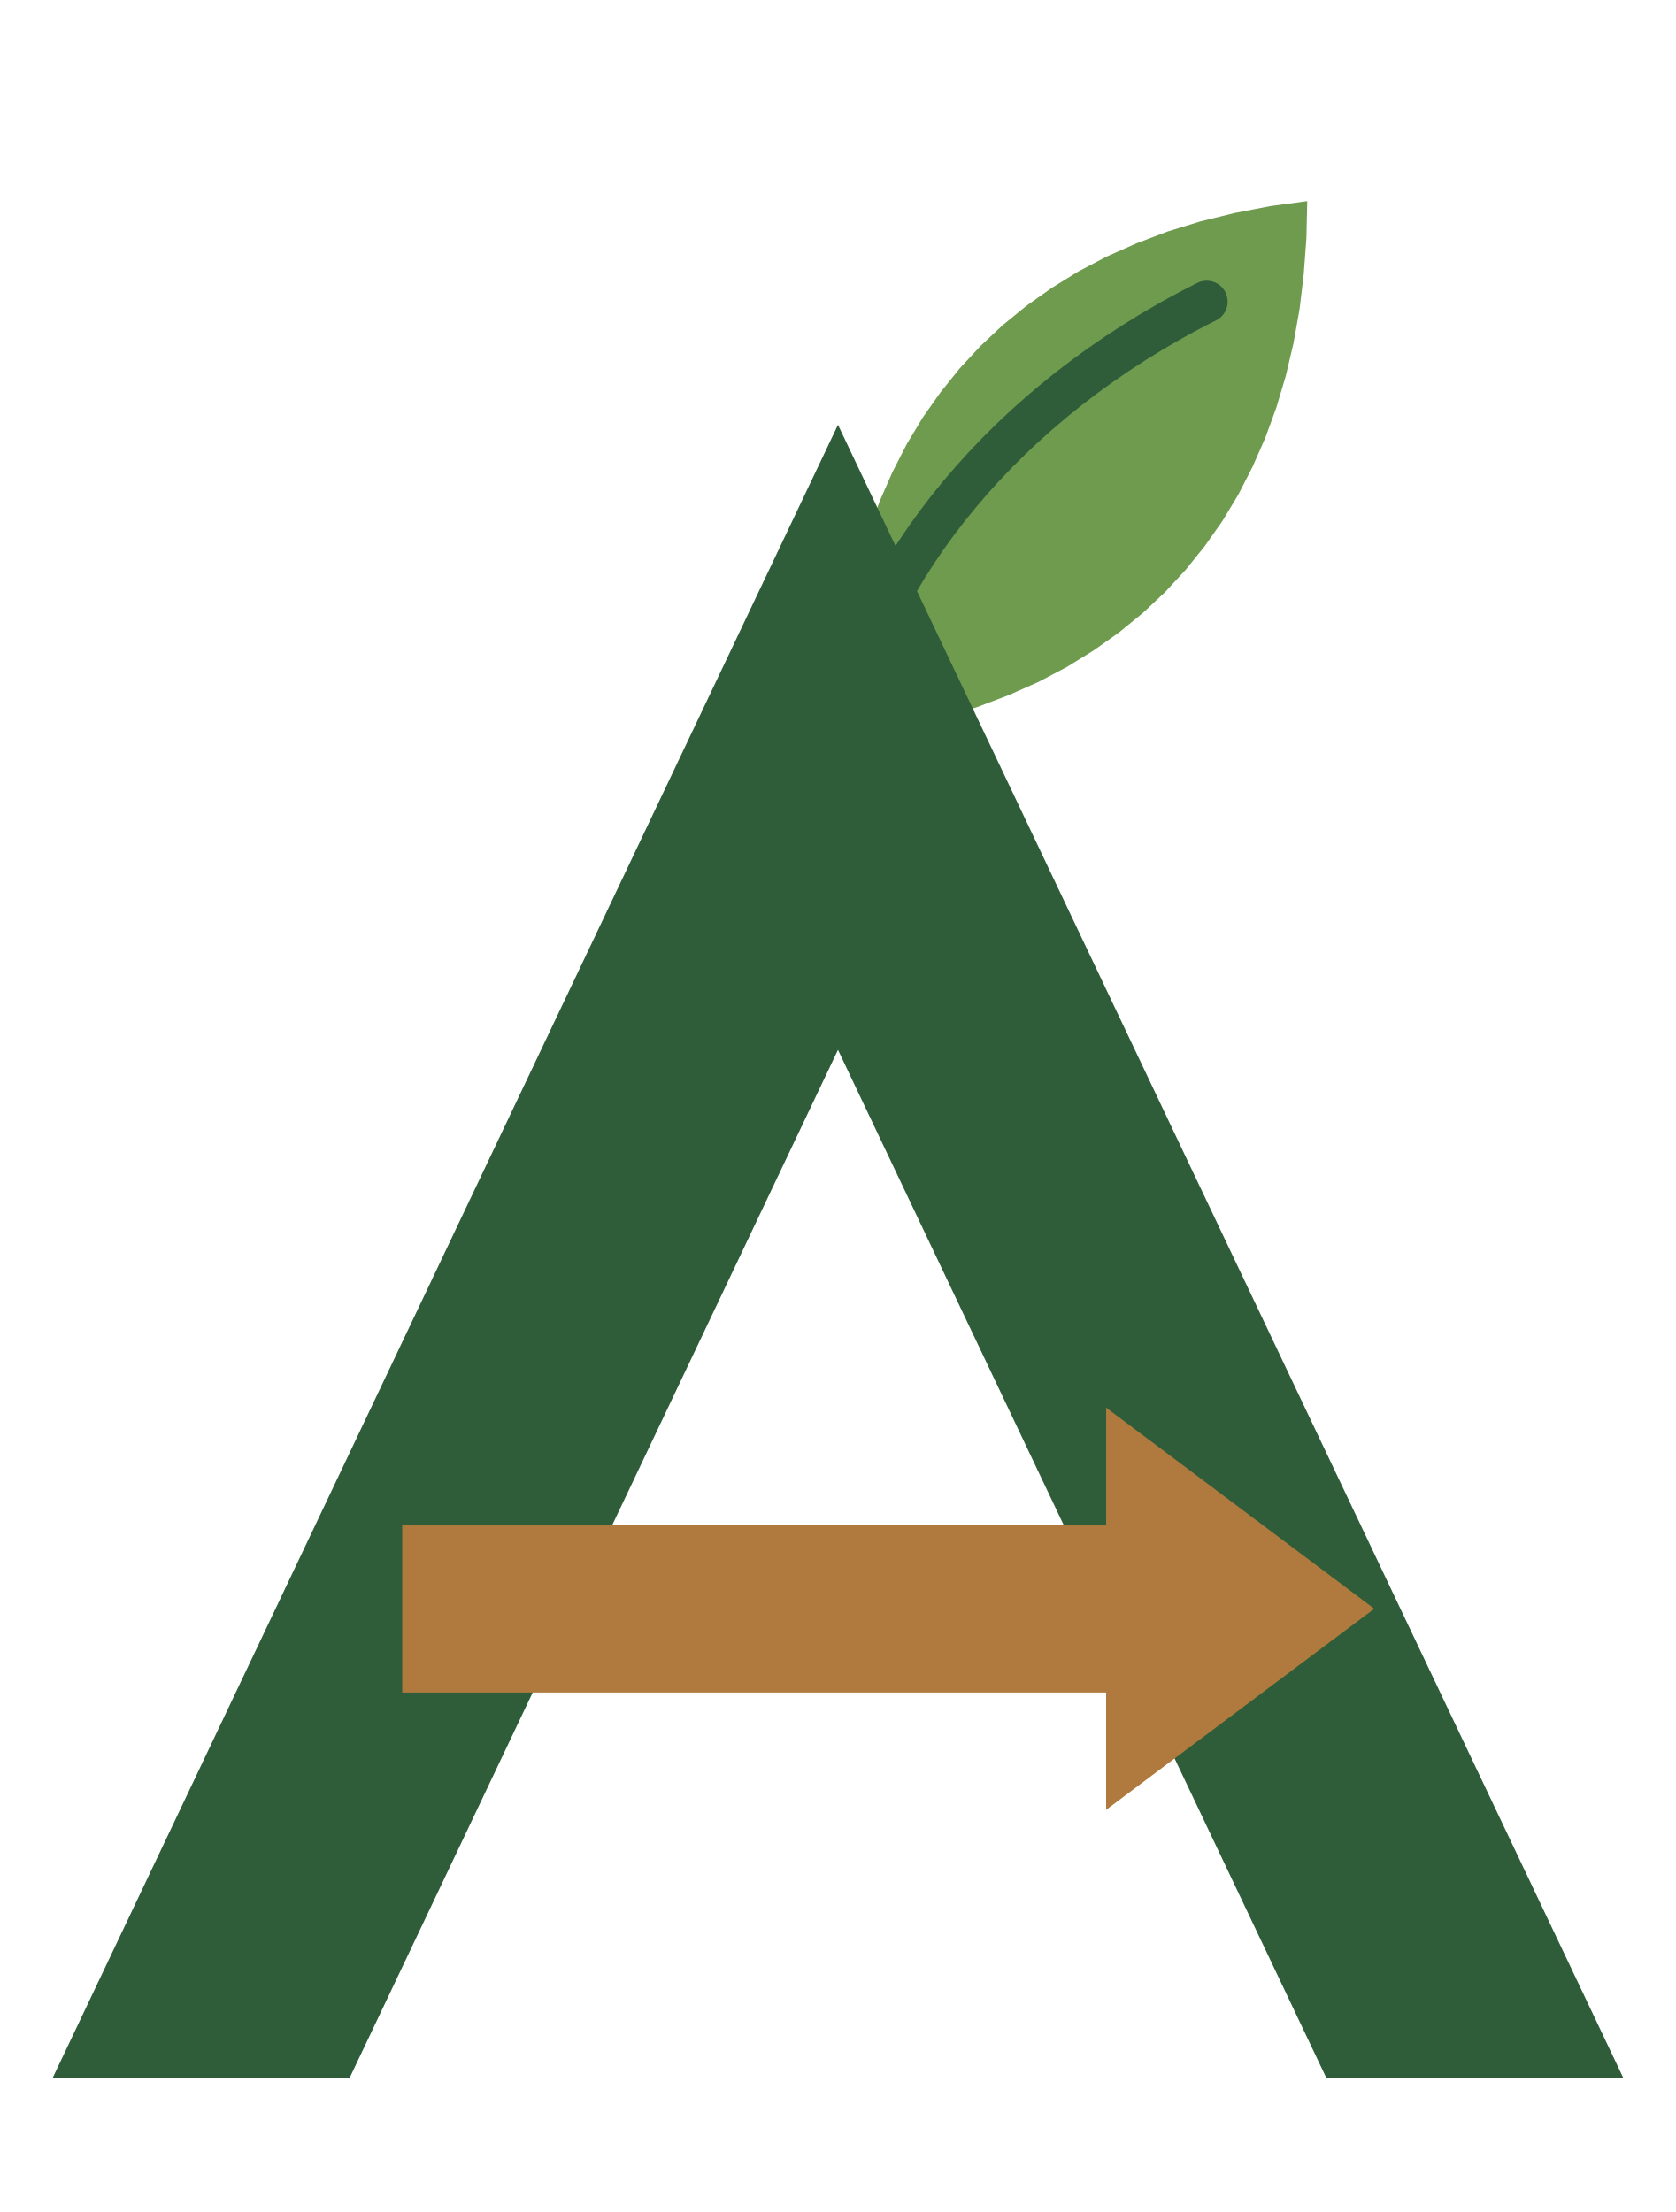
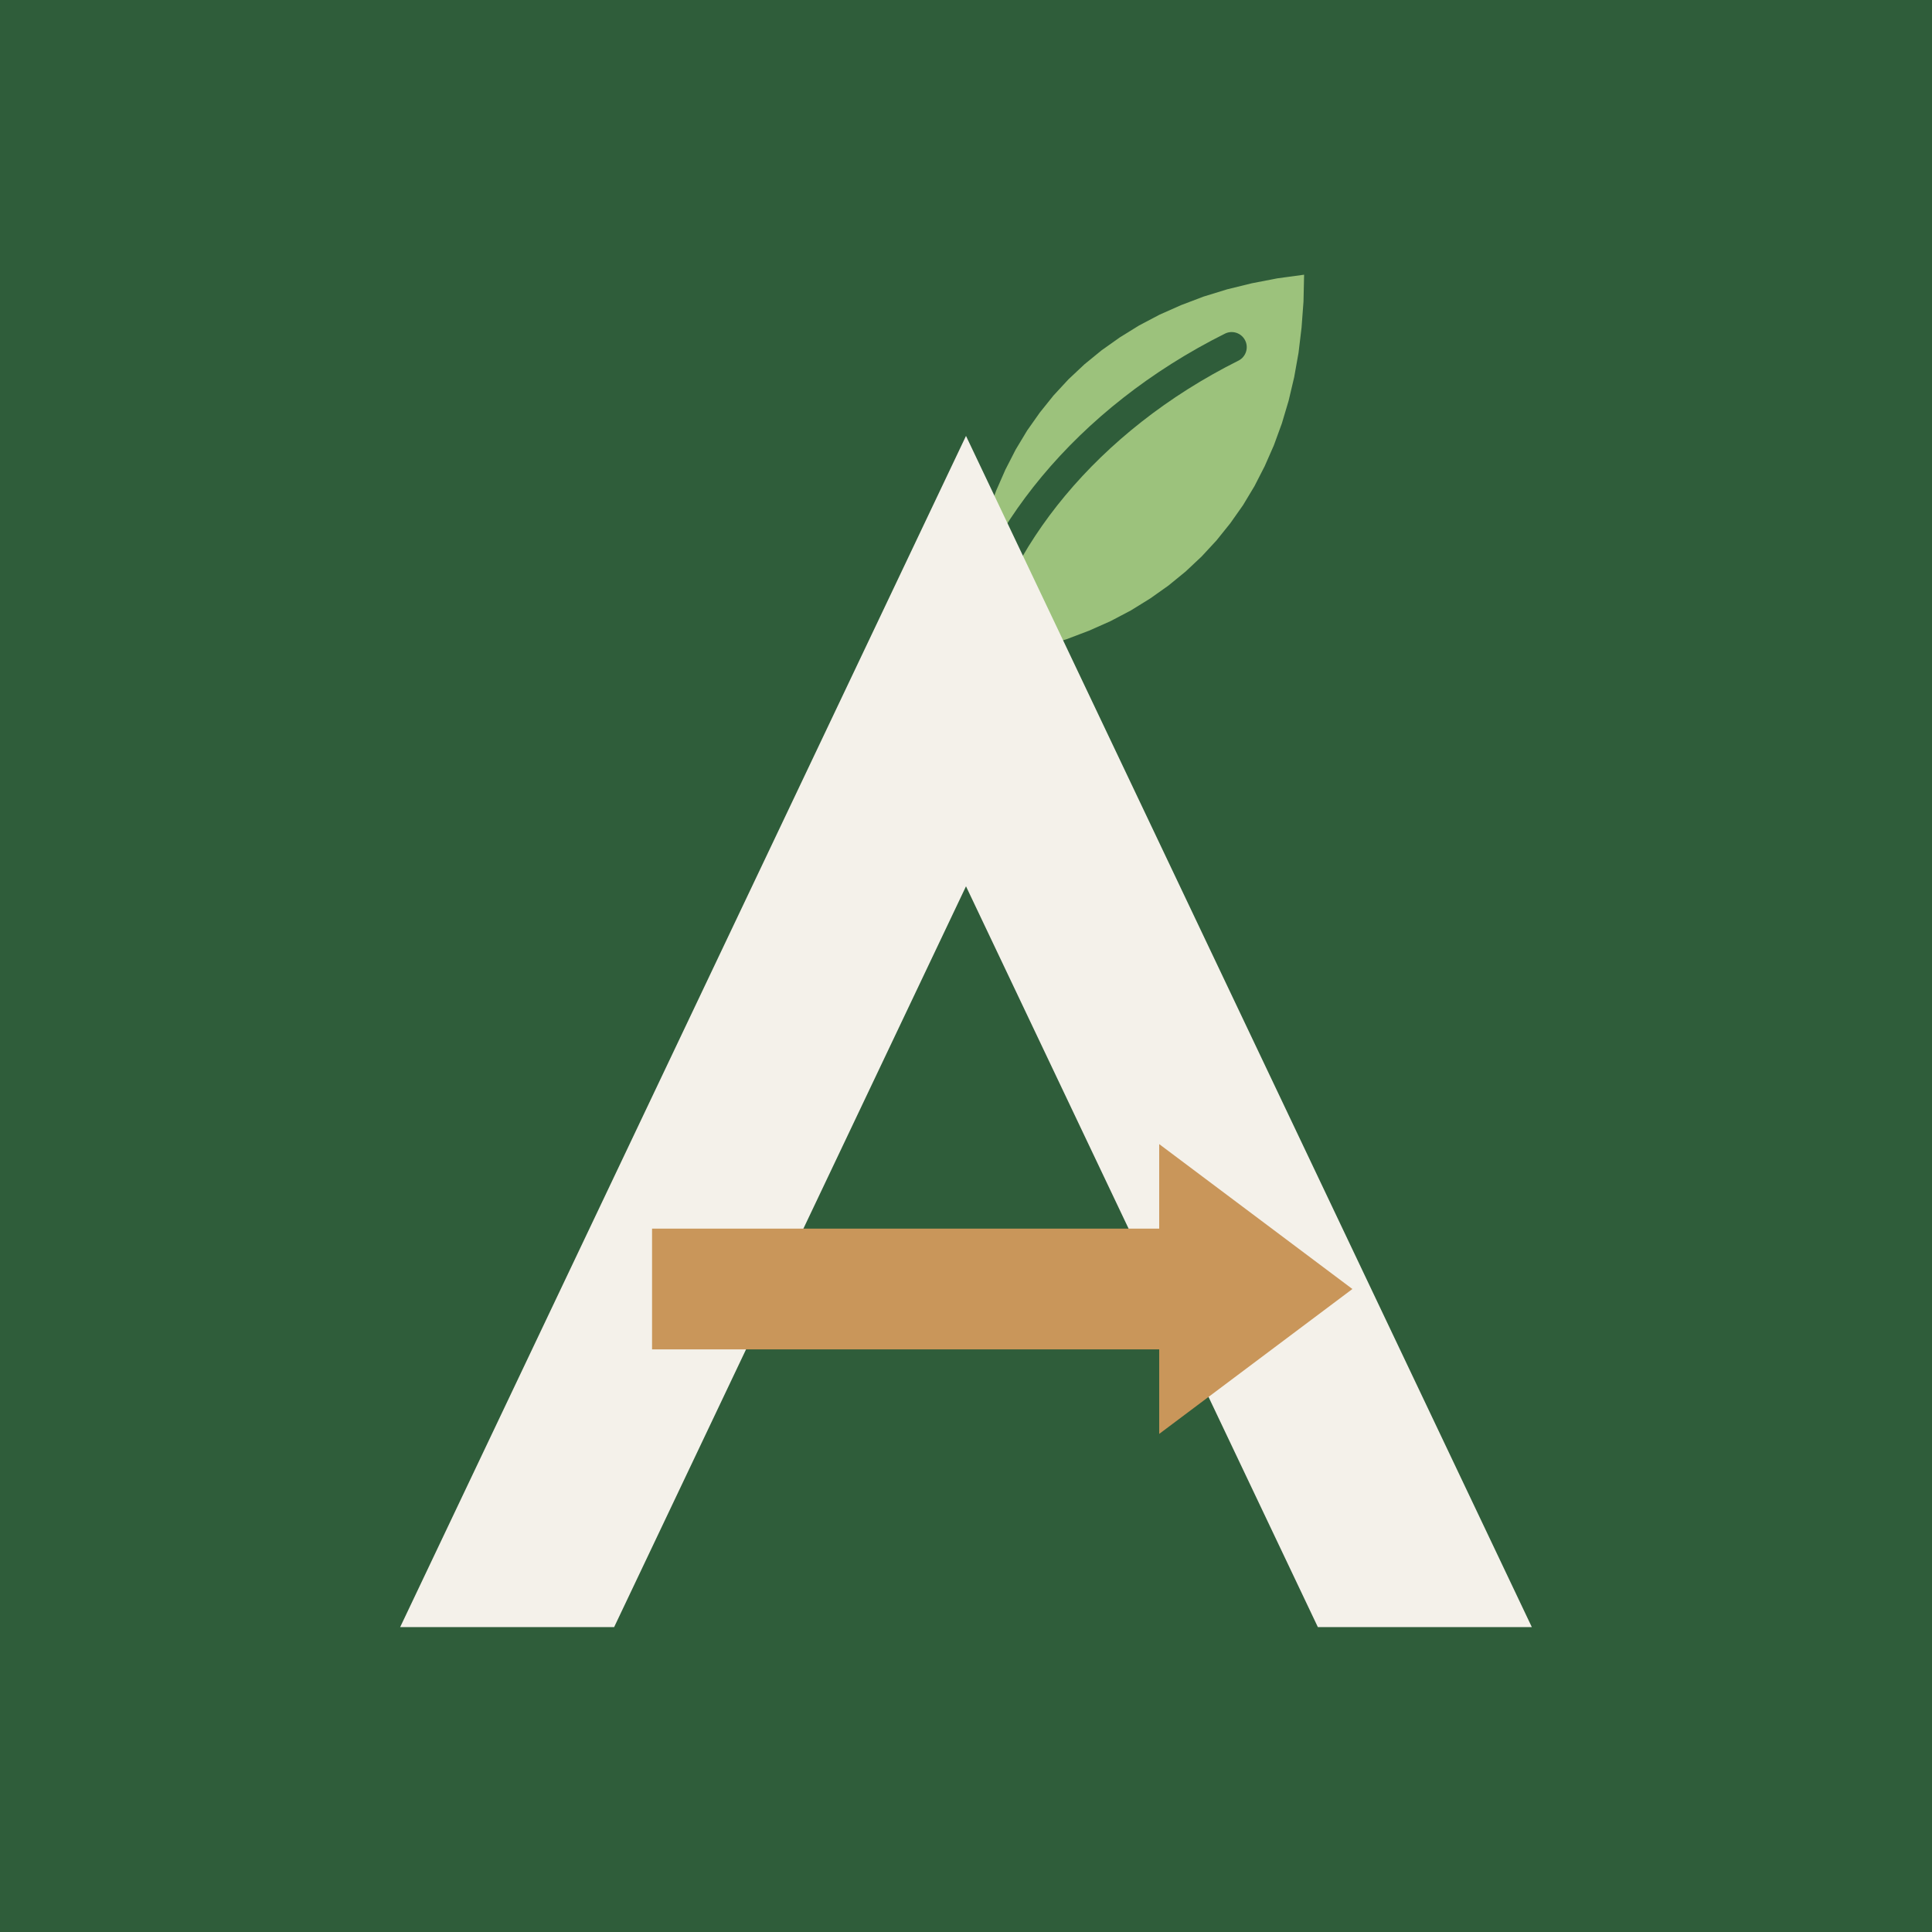
- <svg xmlns="http://www.w3.org/2000/svg" viewBox="0 0 100 132" width="100" height="132">
-   <g transform="translate(6.00 4.00) scale(1.0)">
-     <path d="M44.00 40.00 L44.05 37.78 L44.21 35.63 L44.46 33.54 L44.82 31.52 L45.28 29.57 L45.84 27.69 L46.50 25.88 L47.26 24.15 L48.11 22.49 L49.06 20.91 L50.11 19.42 L51.25 18.00 L52.48 16.67 L53.81 15.42 L55.23 14.26 L56.74 13.19 L58.34 12.20 L60.03 11.31 L61.81 10.52 L63.68 9.81 L65.63 9.21 L67.67 8.71 L69.79 8.30 L72.00 8.00 L71.95 10.22 L71.79 12.37 L71.54 14.46 L71.18 16.48 L70.72 18.43 L70.16 20.31 L69.50 22.12 L68.74 23.85 L67.89 25.51 L66.94 27.09 L65.89 28.58 L64.75 30.00 L63.52 31.33 L62.19 32.58 L60.77 33.74 L59.26 34.81 L57.66 35.80 L55.97 36.69 L54.19 37.48 L52.32 38.19 L50.37 38.79 L48.33 39.29 L46.21 39.70 Z" fill="#6E9B4E" />
+ <svg xmlns="http://www.w3.org/2000/svg" viewBox="0 0 512 512" width="512" height="512">
+   <rect width="512" height="512" fill="#2F5D3A" />
+   <g transform="translate(115.20 47.20) scale(3.2)">
+     <path d="M44.00 40.00 L44.05 37.78 L44.21 35.63 L44.46 33.54 L44.82 31.52 L45.28 29.57 L45.84 27.69 L46.50 25.88 L47.26 24.15 L48.11 22.49 L49.06 20.91 L50.11 19.42 L51.25 18.00 L52.48 16.67 L53.81 15.42 L55.23 14.26 L56.74 13.19 L58.34 12.20 L60.03 11.31 L61.81 10.52 L63.68 9.81 L65.63 9.21 L67.67 8.71 L69.79 8.30 L72.00 8.00 L71.95 10.22 L71.79 12.37 L71.54 14.46 L71.18 16.48 L70.72 18.43 L70.16 20.31 L69.50 22.12 L68.74 23.85 L67.89 25.51 L66.94 27.09 L65.89 28.58 L64.75 30.00 L63.52 31.33 L62.19 32.58 L60.77 33.74 L59.26 34.81 L57.66 35.80 L55.97 36.69 L54.19 37.48 L52.32 38.19 L50.37 38.79 L48.33 39.29 L46.21 39.70 Z" fill="#9CC27C" />
    <path d="M44 40 C46 30 54 20 66 14" fill="none" stroke="#2F5D3A" stroke-width="2.5" stroke-linecap="round" />
-     <path d="M73.14 120.00 L90.86 120.00 L44.00 21.35 L-2.86 120.00 L14.86 120.00 L44.00 58.65 Z" fill="#2F5D3A" />
-     <path d="M66.00 87.00 L66.00 97.00 L18.00 97.00 L18.00 87.00 Z" fill="#B07A3E" />
-     <path d="M60.00 80.00 L76.00 92.00 L60.00 104.00 Z" fill="#B07A3E" />
+     <path d="M73.14 120.00 L90.86 120.00 L44.00 21.35 L-2.86 120.00 L14.86 120.00 L44.00 58.65 Z" fill="#F4F1EA" />
+     <path d="M66.00 87.00 L66.00 97.00 L18.00 97.00 L18.00 87.00 Z" fill="#C9965A" />
+     <path d="M60.00 80.00 L76.00 92.00 L60.00 104.00 Z" fill="#C9965A" />
  </g>
</svg>
